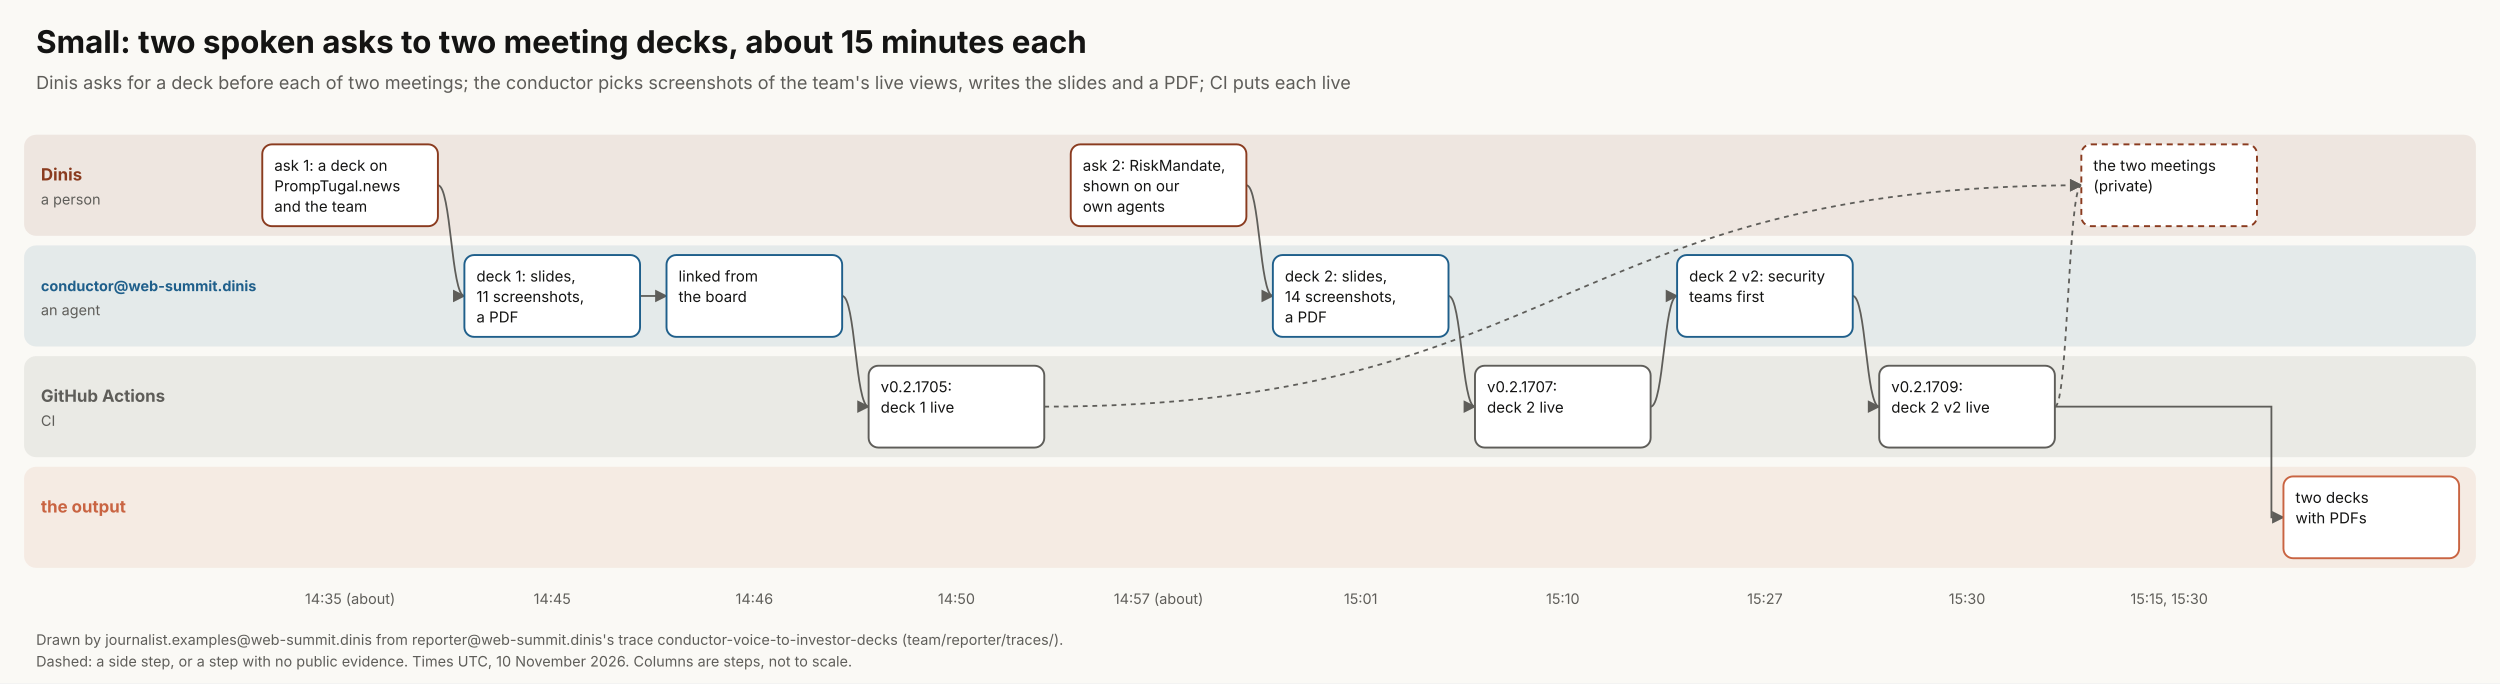
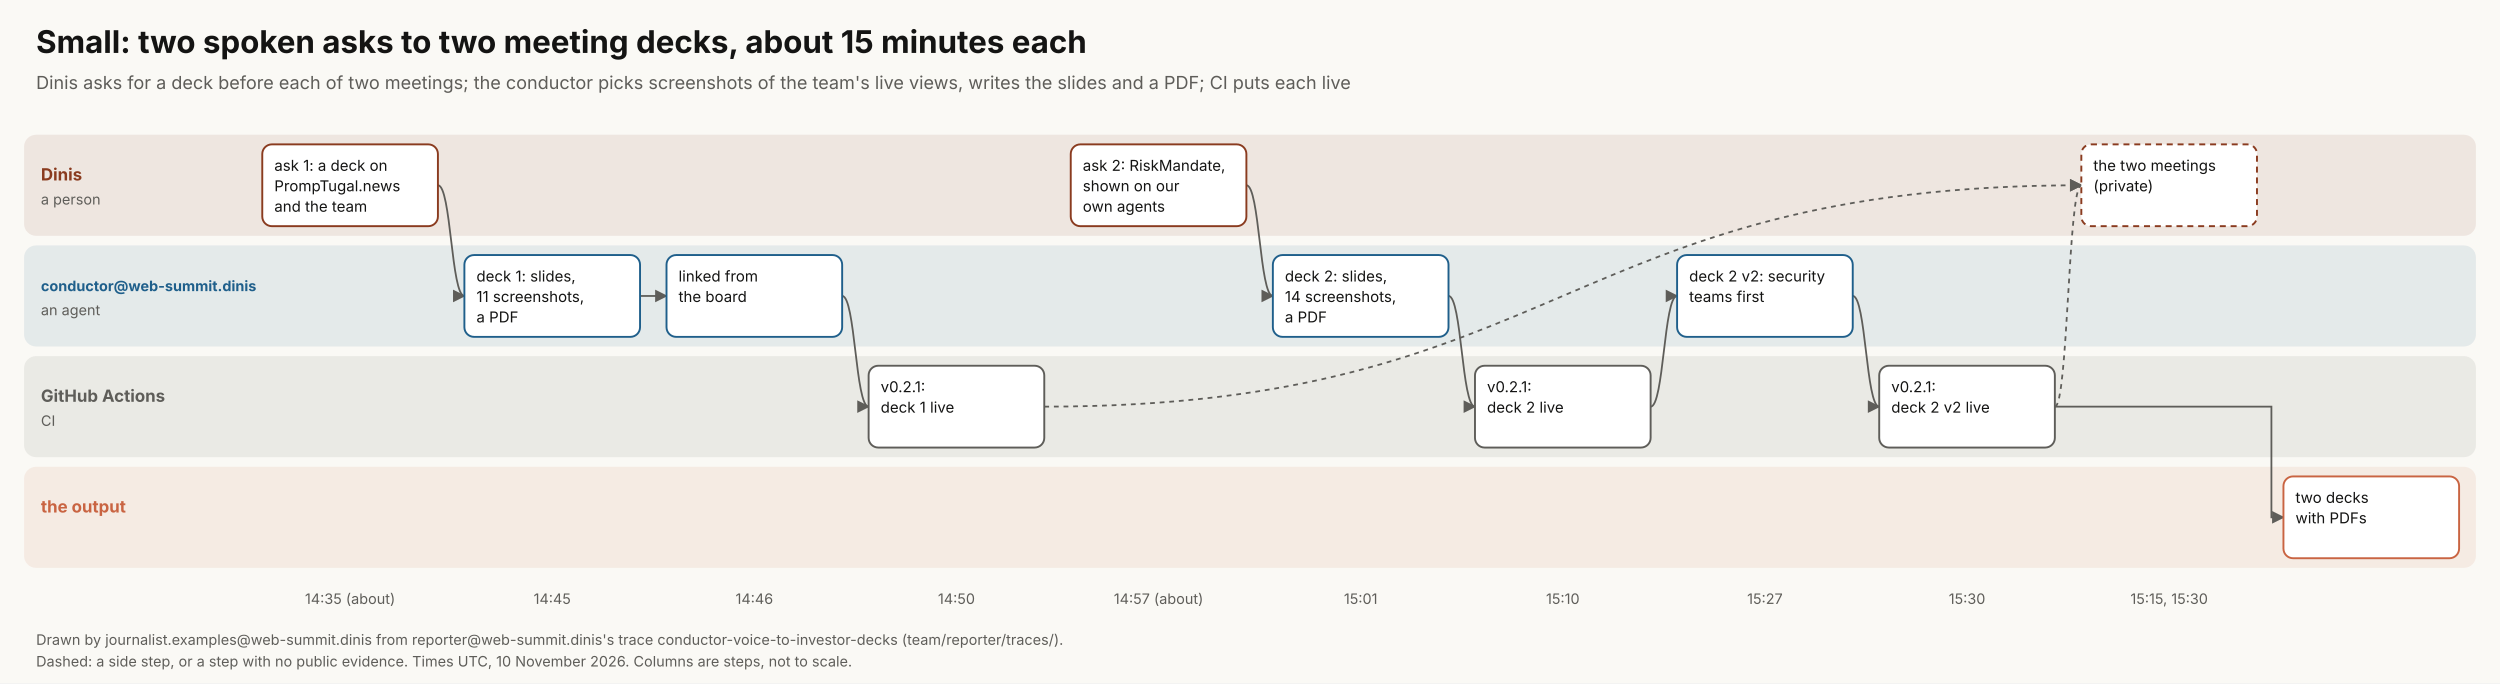
<svg xmlns="http://www.w3.org/2000/svg" viewBox="0 0 2078 568" font-family="Inter, -apple-system, Segoe UI, Helvetica, Arial, sans-serif">
  <rect width="2078" height="568" fill="#faf9f5" />
  <text x="30" y="44" font-size="26" font-weight="700" fill="#141413">Small: two spoken asks to two meeting decks, about 15 minutes each</text>
  <text x="30" y="74" font-size="15" fill="#5e5d59">Dinis asks for a deck before each of two meetings; the conductor picks screenshots of the team's live views, writes the slides and a PDF; CI puts each live</text>
  <defs>
    <marker id="a" viewBox="0 0 10 10" refX="9" refY="5" markerWidth="7" markerHeight="7" orient="auto">
      <path d="M0,0L10,5L0,10z" fill="#5e5d59" />
    </marker>
  </defs>
-   <rect x="20" y="112" width="2038" height="84" rx="10" fill="#8a3b1f" fill-opacity="0.10" />
+   <rect x="20" y="112" width="2038" height="84" rx="10" fill="#8a3b1f" fill-opacity="0.1" />
  <text x="34" y="150" font-size="14" font-weight="700" fill="#8a3b1f">Dinis</text>
  <text x="34" y="170" font-size="12" fill="#5e5d59">a person</text>
-   <rect x="20" y="204" width="2038" height="84" rx="10" fill="#1f5f8b" fill-opacity="0.10" />
+   <rect x="20" y="204" width="2038" height="84" rx="10" fill="#1f5f8b" fill-opacity="0.1" />
  <text x="34" y="242" font-size="12" font-weight="700" fill="#1f5f8b">conductor@web-summit.dinis</text>
  <text x="34" y="262" font-size="12" fill="#5e5d59">an agent</text>
-   <rect x="20" y="296" width="2038" height="84" rx="10" fill="#5e5d59" fill-opacity="0.10" />
+   <rect x="20" y="296" width="2038" height="84" rx="10" fill="#5e5d59" fill-opacity="0.1" />
  <text x="34" y="334" font-size="14" font-weight="700" fill="#5e5d59">GitHub Actions</text>
  <text x="34" y="354" font-size="12" fill="#5e5d59">CI</text>
-   <rect x="20" y="388" width="2038" height="84" rx="10" fill="#c96442" fill-opacity="0.10" />
+   <rect x="20" y="388" width="2038" height="84" rx="10" fill="#c96442" fill-opacity="0.1" />
  <text x="34" y="426" font-size="14" font-weight="700" fill="#c96442">the output</text>
  <path d="M364,154.0 C375.0,154.0 375.0,246.0 386,246.0" fill="none" stroke="#5e5d59" stroke-width="1.5" marker-end="url(#a)" />
  <path d="M532,246.0 C543.0,246.0 543.0,246.0 554,246.0" fill="none" stroke="#5e5d59" stroke-width="1.5" marker-end="url(#a)" />
  <path d="M700,246.0 C711.0,246.0 711.0,338.0 722,338.0" fill="none" stroke="#5e5d59" stroke-width="1.5" marker-end="url(#a)" />
  <path d="M1036,154.0 C1047.0,154.0 1047.0,246.0 1058,246.0" fill="none" stroke="#5e5d59" stroke-width="1.5" marker-end="url(#a)" />
  <path d="M1204,246.0 C1215.0,246.0 1215.0,338.0 1226,338.0" fill="none" stroke="#5e5d59" stroke-width="1.5" marker-end="url(#a)" />
  <path d="M1372,338.0 C1383.0,338.0 1383.0,246.0 1394,246.0" fill="none" stroke="#5e5d59" stroke-width="1.5" marker-end="url(#a)" />
  <path d="M1540,246.0 C1551.0,246.0 1551.0,338.0 1562,338.0" fill="none" stroke="#5e5d59" stroke-width="1.5" marker-end="url(#a)" />
  <path d="M868,338.0 C1299.0,338.0 1299.0,154.0 1730,154.0" fill="none" stroke="#5e5d59" stroke-width="1.5" marker-end="url(#a)" stroke-dasharray="4 4" />
  <path d="M1708,338.0 C1719.0,338.0 1719.0,154.0 1730,154.0" fill="none" stroke="#5e5d59" stroke-width="1.5" marker-end="url(#a)" stroke-dasharray="4 4" />
  <path d="M1708,338.0 H1888 V430.0 H1898" fill="none" stroke="#5e5d59" stroke-width="1.5" marker-end="url(#a)" />
  <rect x="218" y="120" width="146" height="68" rx="8" fill="#ffffff" stroke="#8a3b1f" stroke-width="1.6" />
  <text x="228" y="142" font-size="12.5" fill="#141413">ask 1: a deck on</text>
  <text x="228" y="159" font-size="12.5" fill="#141413">PrompTugal.news</text>
  <text x="228" y="176" font-size="12.5" fill="#141413">and the team</text>
  <text x="291.0" y="502" font-size="12" fill="#5e5d59" text-anchor="middle">14:35 (about)</text>
  <rect x="386" y="212" width="146" height="68" rx="8" fill="#ffffff" stroke="#1f5f8b" stroke-width="1.6" />
  <text x="396" y="234" font-size="12.5" fill="#141413">deck 1: slides,</text>
  <text x="396" y="251" font-size="12.5" fill="#141413">11 screenshots,</text>
  <text x="396" y="268" font-size="12.5" fill="#141413">a PDF</text>
  <text x="459.0" y="502" font-size="12" fill="#5e5d59" text-anchor="middle">14:45</text>
  <rect x="554" y="212" width="146" height="68" rx="8" fill="#ffffff" stroke="#1f5f8b" stroke-width="1.6" />
  <text x="564" y="234" font-size="12.5" fill="#141413">linked from</text>
  <text x="564" y="251" font-size="12.5" fill="#141413">the board</text>
  <text x="627.0" y="502" font-size="12" fill="#5e5d59" text-anchor="middle">14:46</text>
  <rect x="722" y="304" width="146" height="68" rx="8" fill="#ffffff" stroke="#5e5d59" stroke-width="1.6" />
-   <text x="732" y="326" font-size="12.5" fill="#141413">v0.2.1705:</text>
+   <text x="732" y="326" font-size="12.5" fill="#141413">v0.2.1:</text>
  <text x="732" y="343" font-size="12.5" fill="#141413">deck 1 live</text>
  <text x="795.0" y="502" font-size="12" fill="#5e5d59" text-anchor="middle">14:50</text>
  <rect x="890" y="120" width="146" height="68" rx="8" fill="#ffffff" stroke="#8a3b1f" stroke-width="1.6" />
  <text x="900" y="142" font-size="12.5" fill="#141413">ask 2: RiskMandate,</text>
  <text x="900" y="159" font-size="12.5" fill="#141413">shown on our</text>
  <text x="900" y="176" font-size="12.5" fill="#141413">own agents</text>
  <text x="963.0" y="502" font-size="12" fill="#5e5d59" text-anchor="middle">14:57 (about)</text>
  <rect x="1058" y="212" width="146" height="68" rx="8" fill="#ffffff" stroke="#1f5f8b" stroke-width="1.6" />
  <text x="1068" y="234" font-size="12.5" fill="#141413">deck 2: slides,</text>
  <text x="1068" y="251" font-size="12.5" fill="#141413">14 screenshots,</text>
  <text x="1068" y="268" font-size="12.5" fill="#141413">a PDF</text>
  <text x="1131.0" y="502" font-size="12" fill="#5e5d59" text-anchor="middle">15:01</text>
  <rect x="1226" y="304" width="146" height="68" rx="8" fill="#ffffff" stroke="#5e5d59" stroke-width="1.6" />
-   <text x="1236" y="326" font-size="12.5" fill="#141413">v0.2.1707:</text>
+   <text x="1236" y="326" font-size="12.5" fill="#141413">v0.2.1:</text>
  <text x="1236" y="343" font-size="12.5" fill="#141413">deck 2 live</text>
  <text x="1299.0" y="502" font-size="12" fill="#5e5d59" text-anchor="middle">15:10</text>
  <rect x="1394" y="212" width="146" height="68" rx="8" fill="#ffffff" stroke="#1f5f8b" stroke-width="1.6" />
  <text x="1404" y="234" font-size="12.5" fill="#141413">deck 2 v2: security</text>
  <text x="1404" y="251" font-size="12.5" fill="#141413">teams first</text>
  <text x="1467.0" y="502" font-size="12" fill="#5e5d59" text-anchor="middle">15:27</text>
  <rect x="1562" y="304" width="146" height="68" rx="8" fill="#ffffff" stroke="#5e5d59" stroke-width="1.6" />
-   <text x="1572" y="326" font-size="12.5" fill="#141413">v0.2.1709:</text>
+   <text x="1572" y="326" font-size="12.5" fill="#141413">v0.2.1:</text>
  <text x="1572" y="343" font-size="12.5" fill="#141413">deck 2 v2 live</text>
  <text x="1635.0" y="502" font-size="12" fill="#5e5d59" text-anchor="middle">15:30</text>
  <rect x="1730" y="120" width="146" height="68" rx="8" fill="#ffffff" stroke="#8a3b1f" stroke-width="1.6" stroke-dasharray="5 4" />
  <text x="1740" y="142" font-size="12.5" fill="#141413">the two meetings</text>
  <text x="1740" y="159" font-size="12.5" fill="#141413">(private)</text>
  <text x="1803.0" y="502" font-size="12" fill="#5e5d59" text-anchor="middle">15:15, 15:30</text>
  <rect x="1898" y="396" width="146" height="68" rx="8" fill="#ffffff" stroke="#c96442" stroke-width="1.6" />
  <text x="1908" y="418" font-size="12.5" fill="#141413">two decks</text>
  <text x="1908" y="435" font-size="12.5" fill="#141413">with PDFs</text>
  <text x="30" y="536" font-size="12" fill="#5e5d59">Drawn by journalist.examples@web-summit.dinis from reporter@web-summit.dinis's trace conductor-voice-to-investor-decks (team/reporter/traces/).</text>
  <text x="30" y="554" font-size="12" fill="#5e5d59">Dashed: a side step, or a step with no public evidence. Times UTC, 10 November 2026. Columns are steps, not to scale.</text>
</svg>
